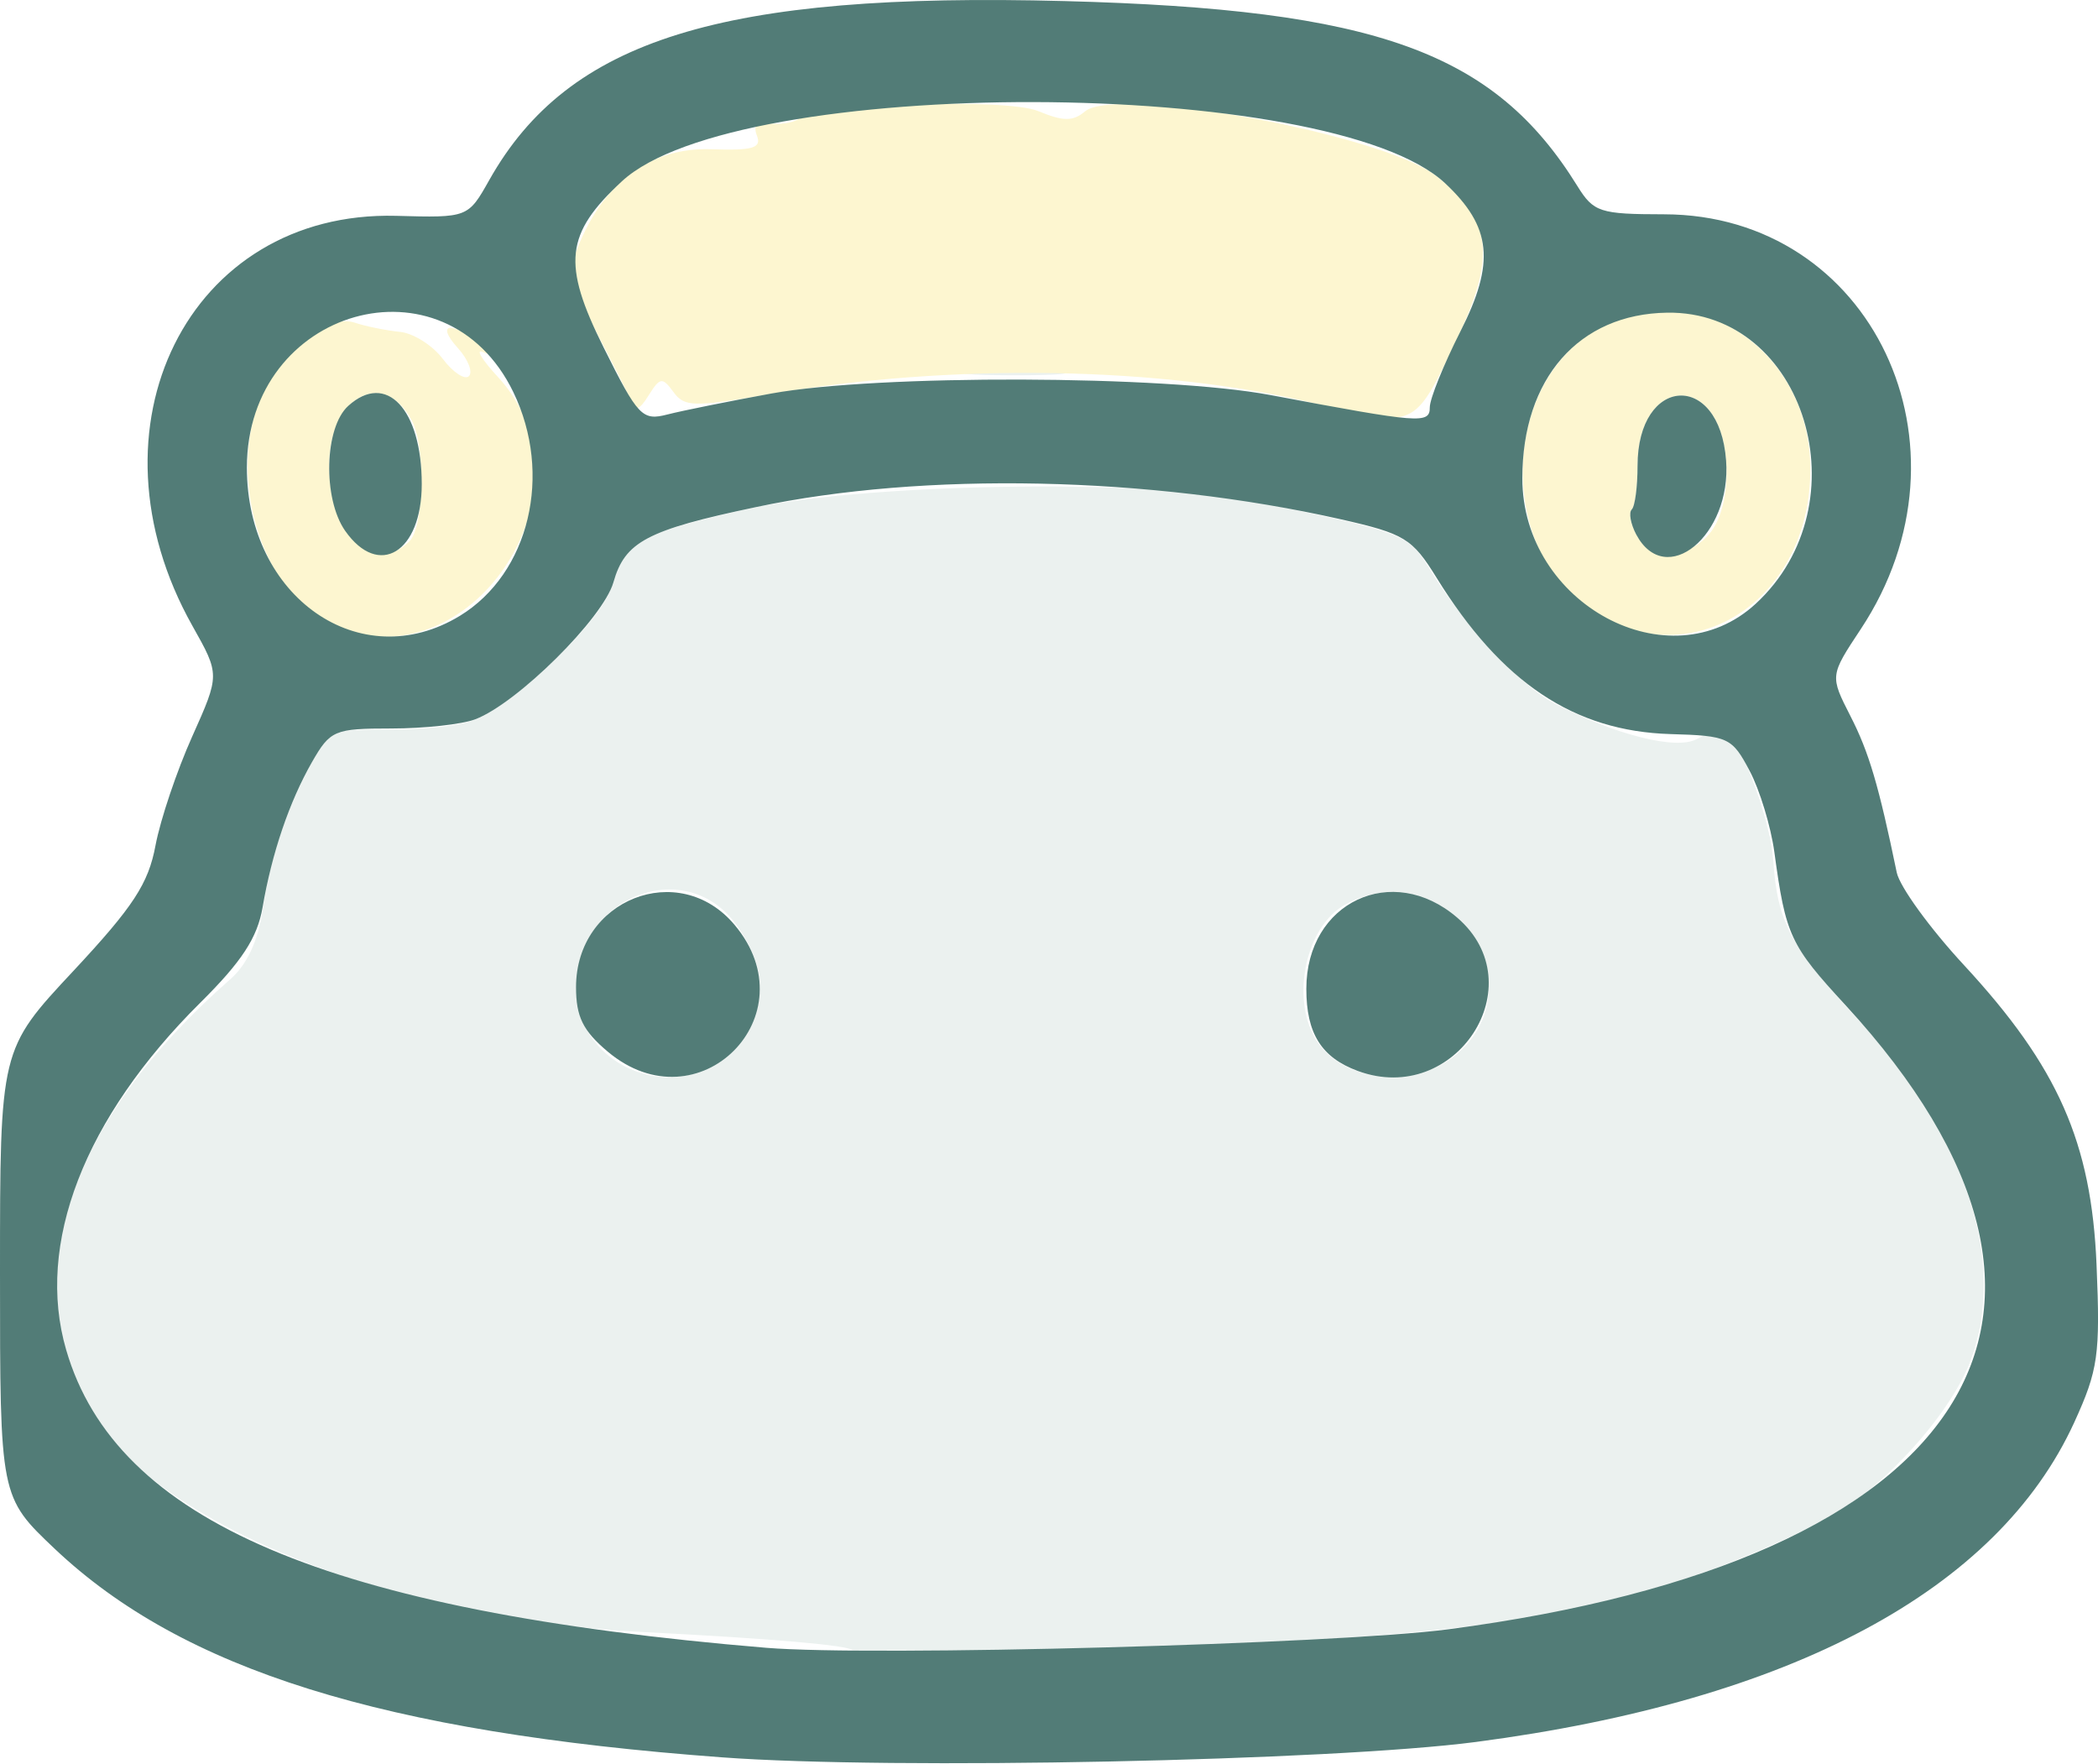
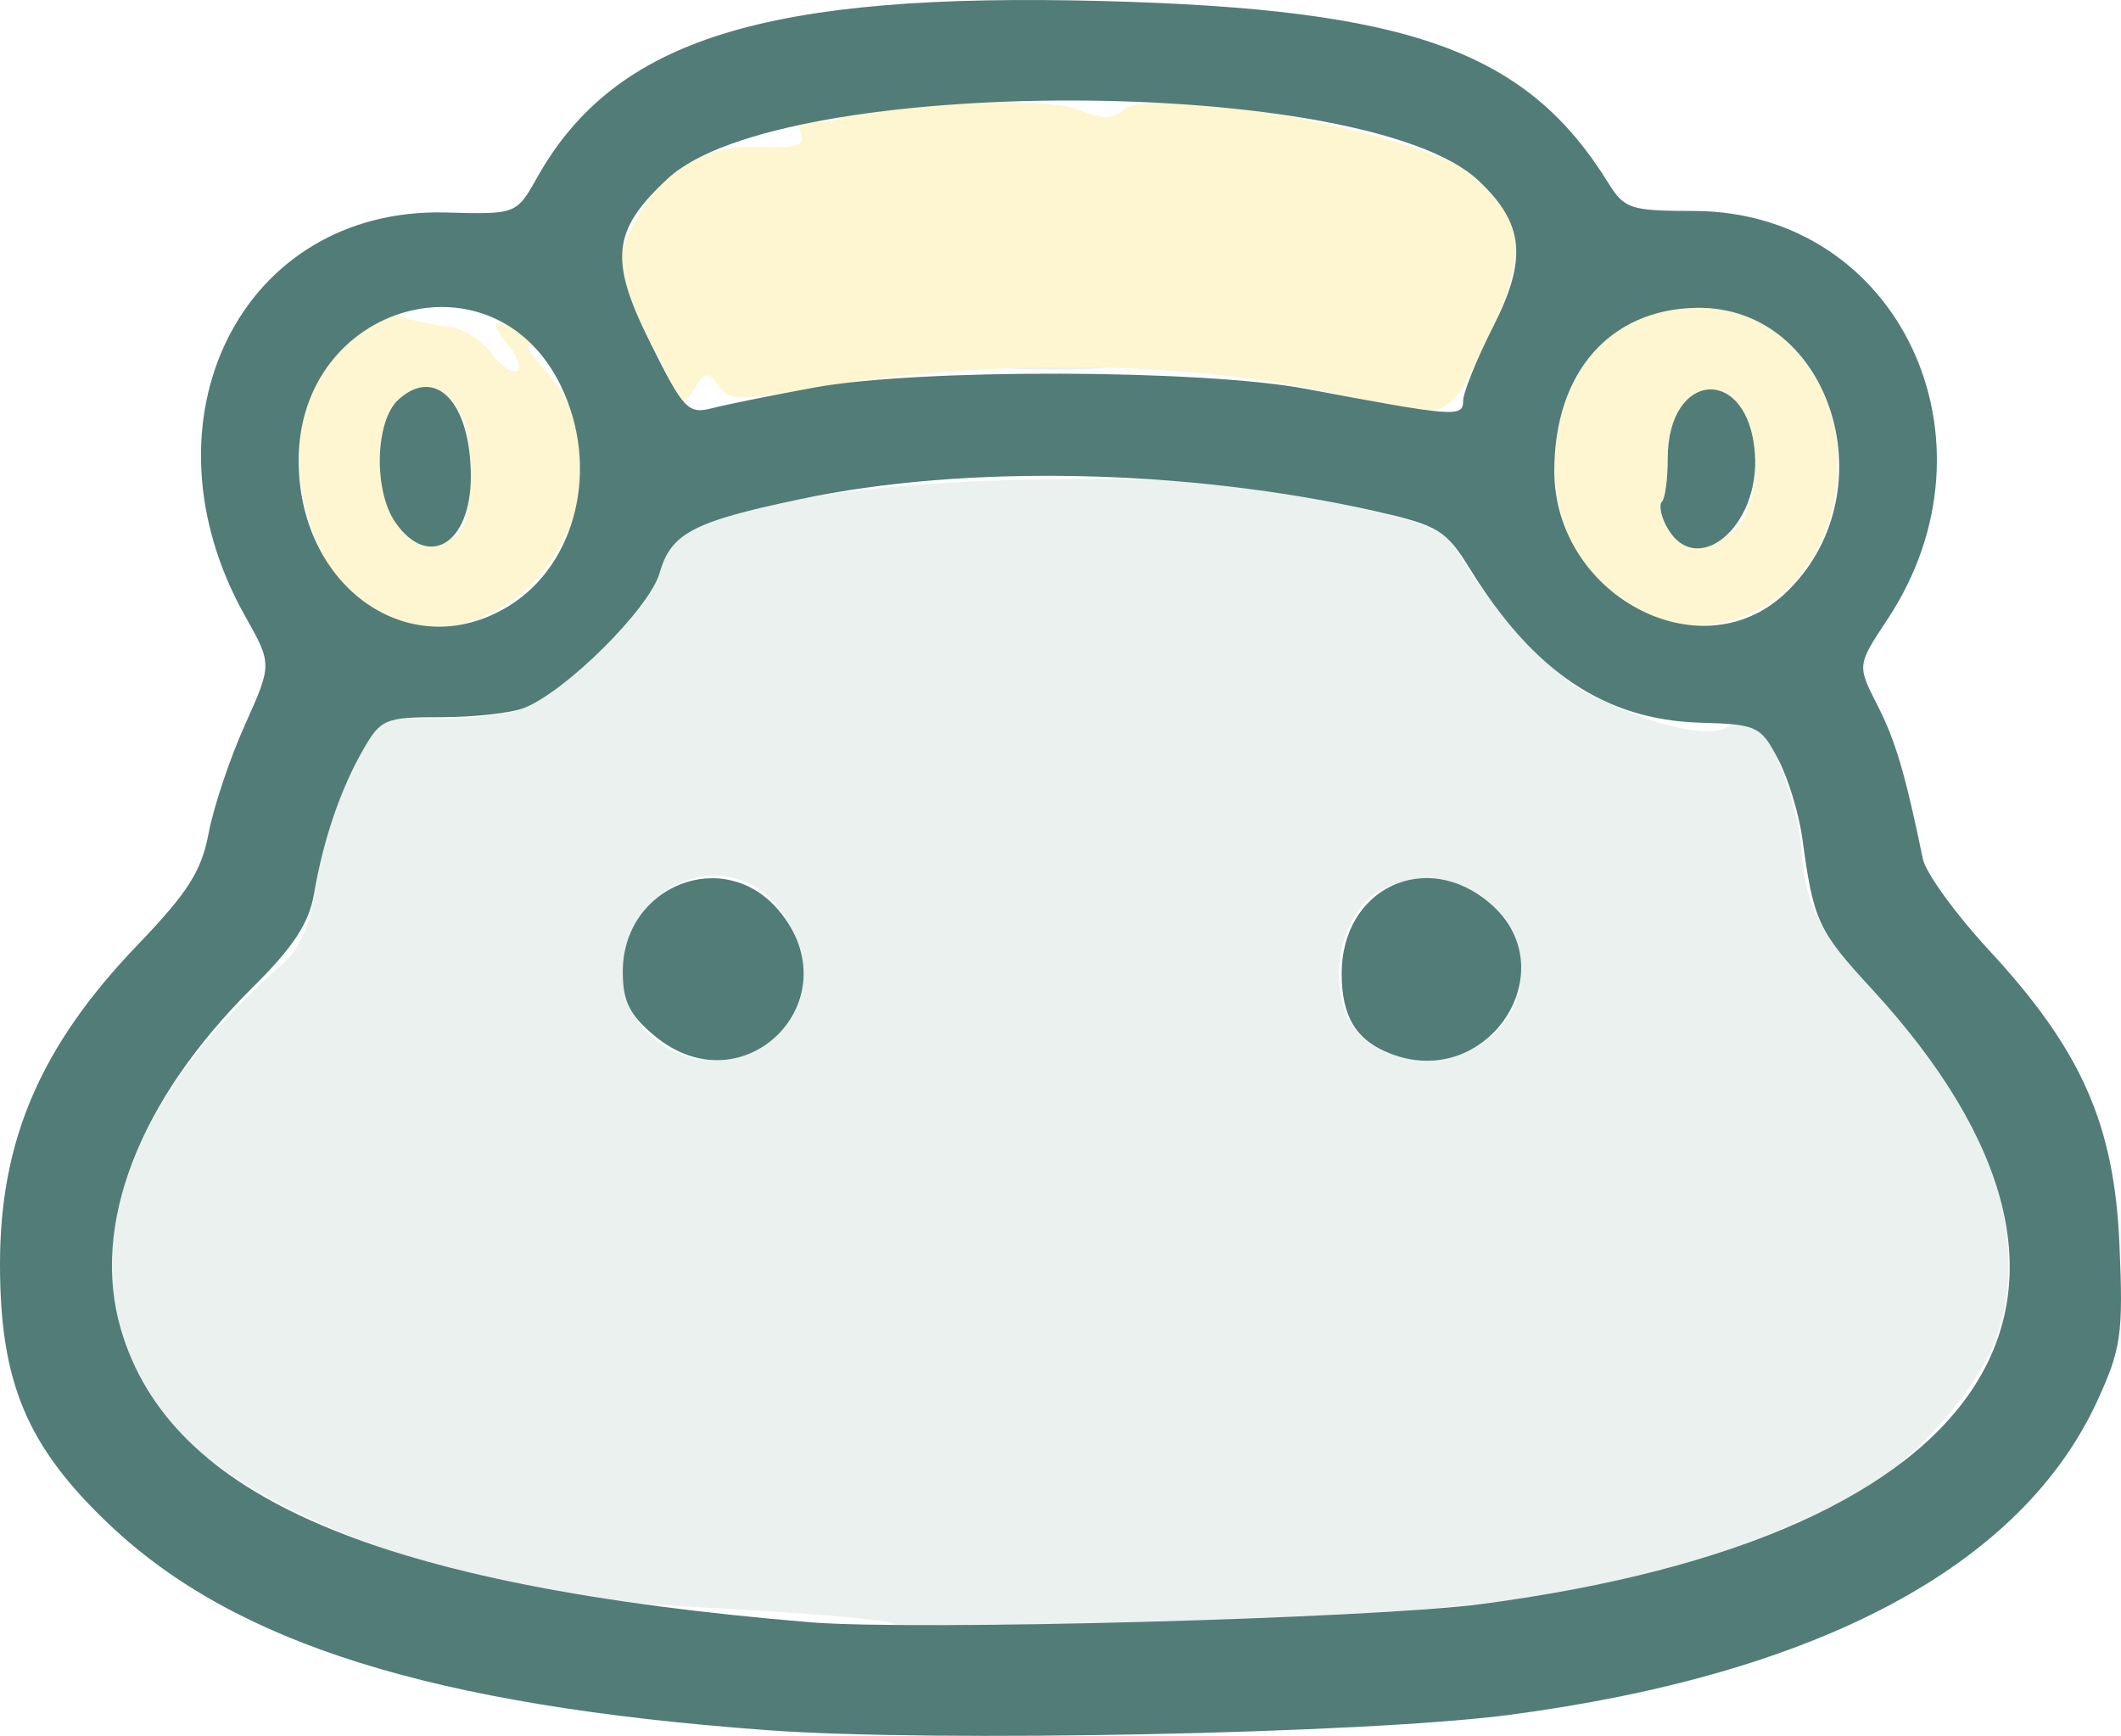
- <svg xmlns="http://www.w3.org/2000/svg" preserveAspectRatio="none" overflow="visible" style="display: block;" width="23.31" height="19.59" viewBox="0 0 23.31 19.59" fill="none">
+ <svg xmlns="http://www.w3.org/2000/svg" preserveAspectRatio="none" overflow="visible" style="display: block;" width="23.939" height="19.59" viewBox="0 0 23.939 19.59" fill="none">
  <g id="Group">
-     <path id="ì°ì²­ë¡ ì±ì" d="M9.477 18.336C9.423 18.279 8.568 18.205 7.143 18.133C4.322 17.992 1.629 16.893 0.958 15.608C0.197 14.15 0.775 12.442 2.56 10.879C2.744 10.718 2.866 10.455 2.918 10.11C3.007 9.512 3.177 9.003 3.463 8.468C3.651 8.117 3.691 8.1 4.315 8.107C4.677 8.111 5.101 8.064 5.258 8.003C5.739 7.816 6.72 6.86 6.799 6.499C6.902 6.029 7.039 5.95 8.242 5.668C9.506 5.372 12.698 5.311 13.886 5.56C15.666 5.933 15.638 5.922 15.91 6.362C16.277 6.957 16.902 7.624 17.269 7.814C17.949 8.166 18.621 8.335 18.849 8.213C18.971 8.148 19.098 8.094 19.133 8.094C19.29 8.094 19.667 9.067 19.702 9.56C19.75 10.25 19.886 10.504 20.643 11.326C21.855 12.643 22.309 14.03 21.888 15.133C21.651 15.751 20.845 16.619 20.229 16.916C18.413 17.791 17.17 18.071 14.4 18.231C12.605 18.334 9.537 18.399 9.477 18.336ZM8.161 11.628C8.525 11.196 8.537 10.797 8.2 10.302C7.645 9.486 6.414 9.944 6.405 10.97C6.395 11.879 7.577 12.323 8.161 11.628ZM16.191 11.707C17.109 10.917 16.03 9.47 14.954 10.046C14.481 10.3 14.322 11.18 14.67 11.621C14.998 12.038 15.757 12.08 16.191 11.707ZM10.832 4.125C11.101 4.101 11.512 4.101 11.746 4.125C11.979 4.15 11.76 4.17 11.257 4.17C10.754 4.168 10.562 4.149 10.832 4.125Z" fill-rule="evenodd" clip-rule="evenodd" fill="#EBF1EF" />
-     <path id="í¬ë¦¼ ì±ì" d="M3.771 6.984C2.947 6.684 2.499 5.354 2.901 4.396C3.11 3.894 3.634 3.485 3.938 3.584C4.066 3.627 4.294 3.672 4.442 3.687C4.591 3.701 4.806 3.836 4.92 3.988C5.034 4.139 5.165 4.224 5.21 4.179C5.256 4.133 5.2 3.992 5.087 3.867C4.84 3.595 5.005 3.56 5.321 3.816C5.443 3.916 5.466 3.959 5.371 3.914C5.277 3.868 5.349 3.99 5.53 4.186C6.653 5.391 5.299 7.543 3.771 6.984ZM17.869 6.906C16.721 6.387 16.578 4.478 17.632 3.728C18.699 2.968 20.113 3.814 20.114 5.212C20.114 6.565 18.99 7.413 17.869 6.906ZM4.549 6.014C4.713 5.85 4.73 4.963 4.575 4.671C4.259 4.082 3.657 4.411 3.657 5.172C3.657 5.934 4.157 6.406 4.549 6.014ZM19.033 5.875C19.146 5.702 19.201 5.418 19.178 5.117C19.105 4.117 18.194 4.173 18.194 5.176C18.194 5.406 18.166 5.624 18.13 5.66C18.094 5.695 18.117 5.82 18.179 5.938C18.343 6.243 18.815 6.208 19.033 5.875ZM14.629 4.487C12.915 4.069 10.587 4.029 8.522 4.384C7.707 4.524 7.603 4.522 7.482 4.355C7.359 4.188 7.334 4.191 7.209 4.389C7.102 4.562 7.058 4.574 7.007 4.447C6.97 4.359 6.794 4.008 6.615 3.668C6.314 3.096 6.302 3.022 6.445 2.686C6.739 1.998 7.253 1.635 7.902 1.658C8.367 1.674 8.463 1.645 8.41 1.507C8.366 1.391 8.408 1.348 8.544 1.37C8.654 1.388 8.8 1.367 8.87 1.324C9.138 1.154 11.178 1.086 11.537 1.235C11.815 1.35 11.921 1.35 12.056 1.237C12.407 0.947 15.37 1.493 15.96 1.957C16.584 2.447 16.629 2.851 16.166 3.812C15.709 4.763 15.727 4.755 14.629 4.487Z" fill-rule="evenodd" clip-rule="evenodd" fill="#FDF6D0" />
-     <path id="ì²­ë¡ ì¤ê³½" d="M8.021 19.525C4.254 19.247 2.031 18.552 0.61 17.21C0 16.632 0 16.632 0 14.147C0 11.66 0 11.66 0.816 10.787C1.481 10.074 1.649 9.818 1.728 9.392C1.782 9.106 1.965 8.563 2.135 8.184C2.443 7.496 2.443 7.496 2.138 6.954C0.897 4.747 2.094 2.339 4.4 2.398C5.2 2.42 5.2 2.42 5.438 1.997C6.317 0.439 8.016 -0.089 11.829 0.012C15.291 0.103 16.602 0.576 17.525 2.066C17.706 2.358 17.774 2.38 18.488 2.381C20.797 2.384 22.018 4.96 20.674 6.99C20.331 7.508 20.331 7.508 20.56 7.957C20.765 8.357 20.874 8.727 21.074 9.694C21.107 9.852 21.443 10.315 21.821 10.723C22.866 11.853 23.237 12.692 23.294 14.055C23.336 15.055 23.312 15.221 23.046 15.804C22.191 17.67 19.901 18.894 16.4 19.354C14.789 19.565 9.919 19.666 8.021 19.525ZM16.095 18.102C21.906 17.338 23.655 14.596 20.51 11.174C19.887 10.498 19.841 10.398 19.714 9.466C19.675 9.183 19.552 8.776 19.439 8.564C19.245 8.195 19.202 8.174 18.56 8.156C17.488 8.124 16.683 7.586 15.961 6.419C15.69 5.981 15.606 5.93 14.89 5.768C12.774 5.291 10.265 5.238 8.4 5.634C7.185 5.89 6.944 6.018 6.815 6.471C6.701 6.87 5.746 7.815 5.28 7.992C5.134 8.048 4.713 8.094 4.346 8.094C3.714 8.094 3.669 8.114 3.467 8.466C3.214 8.91 3.021 9.476 2.917 10.084C2.859 10.419 2.686 10.684 2.226 11.14C0.936 12.42 0.393 13.823 0.735 14.997C1.288 16.901 3.643 17.903 8.514 18.308C9.701 18.406 14.842 18.267 16.095 18.102ZM6.752 11.684C6.477 11.453 6.4 11.296 6.4 10.968C6.4 9.992 7.544 9.541 8.161 10.275C9.009 11.282 7.759 12.532 6.752 11.684ZM15.086 11.899C14.682 11.75 14.514 11.483 14.514 10.986C14.514 10.023 15.469 9.574 16.191 10.196C17.056 10.941 16.175 12.299 15.086 11.899ZM5.11 6.842C5.882 6.37 6.145 5.269 5.703 4.356C4.946 2.794 2.744 3.419 2.743 5.195C2.743 6.637 4.005 7.515 5.11 6.842ZM19.507 6.708C20.71 5.599 20.056 3.451 18.523 3.474C17.542 3.488 16.914 4.205 16.914 5.314C16.914 6.712 18.549 7.591 19.507 6.708ZM3.835 5.898C3.584 5.539 3.603 4.749 3.87 4.509C4.291 4.127 4.686 4.546 4.686 5.378C4.686 6.138 4.208 6.429 3.835 5.898ZM18.179 5.938C18.117 5.82 18.094 5.695 18.13 5.66C18.166 5.624 18.194 5.406 18.194 5.176C18.194 4.173 19.105 4.117 19.178 5.117C19.24 5.949 18.507 6.551 18.179 5.938ZM8.571 4.372C9.75 4.158 12.944 4.168 14.114 4.389C15.786 4.704 15.886 4.712 15.886 4.525C15.886 4.431 16.039 4.052 16.226 3.682C16.614 2.918 16.573 2.52 16.057 2.037C14.789 0.845 8.187 0.829 6.909 2.015C6.28 2.598 6.243 2.931 6.706 3.859C7.089 4.629 7.136 4.677 7.416 4.605C7.579 4.563 8.101 4.458 8.571 4.372Z" fill-rule="evenodd" clip-rule="evenodd" fill="#527C77" />
+     <path id="ì°ì²­ë¡ ì±ì" d="M10.105 18.336C10.051 18.279 9.197 18.205 7.771 18.133C4.951 17.992 2.257 16.893 1.586 15.608C0.825 14.15 1.403 12.442 3.189 10.879C3.373 10.718 3.495 10.455 3.546 10.11C3.635 9.512 3.806 9.003 4.091 8.468C4.28 8.117 4.32 8.1 4.944 8.107C5.305 8.111 5.729 8.064 5.887 8.003C6.368 7.816 7.349 6.86 7.427 6.499C7.53 6.029 7.667 5.95 8.871 5.668C10.135 5.372 13.327 5.311 14.514 5.56C16.295 5.933 16.266 5.922 16.538 6.362C16.905 6.957 17.53 7.624 17.897 7.814C18.577 8.166 19.249 8.335 19.478 8.213C19.6 8.148 19.727 8.094 19.761 8.094C19.919 8.094 20.296 9.067 20.33 9.56C20.378 10.25 20.514 10.504 21.272 11.326C22.483 12.643 22.937 14.03 22.517 15.133C22.28 15.751 21.473 16.619 20.857 16.916C19.041 17.791 17.799 18.071 15.029 18.231C13.233 18.334 10.166 18.399 10.105 18.336ZM8.79 11.628C9.153 11.196 9.166 10.797 8.829 10.302C8.273 9.486 7.042 9.944 7.033 10.97C7.024 11.879 8.206 12.323 8.79 11.628ZM16.819 11.707C17.737 10.917 16.658 9.47 15.583 10.046C15.11 10.3 14.951 11.18 15.298 11.621C15.626 12.038 16.385 12.08 16.819 11.707ZM11.461 4.125C11.729 4.101 12.141 4.101 12.375 4.125C12.608 4.15 12.389 4.17 11.886 4.17C11.383 4.168 11.191 4.149 11.461 4.125Z" fill-rule="evenodd" clip-rule="evenodd" fill="#EBF1EF" />
+     <path id="í¬ë¦¼ ì±ì" d="M4.4 6.984C3.576 6.684 3.128 5.354 3.529 4.396C3.738 3.894 4.263 3.485 4.567 3.584C4.695 3.627 4.922 3.672 5.071 3.687C5.219 3.701 5.434 3.836 5.549 3.988C5.663 4.139 5.793 4.224 5.839 4.179C5.885 4.133 5.829 3.992 5.715 3.867C5.469 3.595 5.633 3.56 5.95 3.816C6.072 3.916 6.095 3.959 6 3.914C5.905 3.868 5.977 3.99 6.159 4.186C7.281 5.391 5.928 7.543 4.4 6.984ZM18.497 6.906C17.35 6.387 17.207 4.478 18.261 3.728C19.328 2.968 20.742 3.814 20.743 5.212C20.743 6.565 19.618 7.413 18.497 6.906ZM5.177 6.014C5.342 5.85 5.359 4.963 5.203 4.671C4.888 4.082 4.286 4.411 4.286 5.172C4.286 5.934 4.785 6.406 5.177 6.014ZM19.662 5.875C19.775 5.702 19.83 5.418 19.807 5.117C19.734 4.117 18.823 4.173 18.823 5.176C18.823 5.406 18.794 5.624 18.759 5.66C18.722 5.695 18.745 5.82 18.808 5.938C18.971 6.243 19.443 6.208 19.662 5.875ZM15.257 4.487C13.544 4.069 11.216 4.029 9.151 4.384C8.336 4.524 8.232 4.522 8.111 4.355C7.987 4.188 7.962 4.191 7.838 4.389C7.73 4.562 7.687 4.574 7.635 4.447C7.599 4.359 7.423 4.008 7.243 3.668C6.943 3.096 6.93 3.022 7.073 2.686C7.368 1.998 7.881 1.635 8.53 1.658C8.995 1.674 9.091 1.645 9.039 1.507C8.994 1.391 9.037 1.348 9.173 1.37C9.282 1.388 9.429 1.367 9.498 1.324C9.767 1.154 11.807 1.086 12.166 1.235C12.443 1.35 12.55 1.35 12.685 1.237C13.035 0.947 15.999 1.493 16.589 1.957C17.213 2.447 17.257 2.851 16.794 3.812C16.337 4.763 16.355 4.755 15.257 4.487Z" fill-rule="evenodd" clip-rule="evenodd" fill="#FDF6D0" />
+     <path id="ì²­ë¡ ì¤ê³½" d="M8.649 19.525C4.882 19.247 2.659 18.552 1.24 17.211C0.304 16.325 0 15.604 0 14.266C0 12.867 0.459 11.803 1.555 10.662C2.122 10.071 2.275 9.83 2.355 9.402C2.41 9.11 2.593 8.563 2.763 8.184C3.072 7.496 3.072 7.496 2.767 6.954C1.526 4.747 2.722 2.339 5.029 2.398C5.829 2.42 5.829 2.42 6.066 1.997C6.945 0.439 8.645 -0.089 12.457 0.012C15.92 0.103 17.231 0.576 18.153 2.066C18.335 2.358 18.402 2.38 19.117 2.381C21.425 2.384 22.647 4.96 21.303 6.99C20.96 7.508 20.96 7.508 21.189 7.957C21.393 8.357 21.503 8.727 21.703 9.694C21.736 9.852 22.072 10.315 22.449 10.723C23.495 11.853 23.865 12.692 23.922 14.055C23.965 15.055 23.941 15.221 23.674 15.804C22.819 17.67 20.529 18.894 17.029 19.354C15.417 19.565 10.547 19.666 8.649 19.525ZM16.723 18.102C22.535 17.338 24.283 14.596 21.138 11.174C20.515 10.498 20.47 10.398 20.343 9.466C20.304 9.183 20.181 8.776 20.067 8.564C19.873 8.195 19.831 8.174 19.189 8.156C18.117 8.124 17.312 7.586 16.59 6.419C16.319 5.981 16.234 5.93 15.519 5.768C13.402 5.291 10.894 5.238 9.029 5.634C7.814 5.89 7.573 6.018 7.443 6.471C7.329 6.87 6.375 7.815 5.909 7.992C5.762 8.048 5.342 8.094 4.975 8.094C4.343 8.094 4.297 8.114 4.096 8.466C3.842 8.91 3.649 9.476 3.545 10.084C3.488 10.419 3.314 10.684 2.855 11.14C1.565 12.42 1.022 13.823 1.363 14.997C1.917 16.901 4.272 17.903 9.143 18.308C10.329 18.406 15.471 18.267 16.723 18.102ZM7.381 11.684C7.105 11.453 7.029 11.296 7.029 10.968C7.029 9.992 8.173 9.541 8.79 10.275C9.638 11.282 8.387 12.532 7.381 11.684ZM15.714 11.899C15.311 11.75 15.143 11.483 15.143 10.986C15.143 10.023 16.097 9.574 16.819 10.196C17.685 10.941 16.803 12.299 15.714 11.899ZM5.738 6.842C6.511 6.37 6.774 5.269 6.331 4.356C5.575 2.794 3.373 3.419 3.371 5.195C3.371 6.637 4.633 7.515 5.738 6.842ZM20.136 6.708C21.338 5.599 20.685 3.451 19.152 3.474C18.17 3.488 17.543 4.205 17.543 5.314C17.543 6.712 19.177 7.591 20.136 6.708ZM4.464 5.898C4.213 5.539 4.232 4.749 4.498 4.509C4.92 4.127 5.314 4.546 5.314 5.378C5.314 6.138 4.837 6.429 4.464 5.898ZM18.808 5.938C18.745 5.82 18.722 5.695 18.759 5.66C18.794 5.624 18.823 5.406 18.823 5.176C18.823 4.173 19.734 4.117 19.807 5.117C19.869 5.949 19.136 6.551 18.808 5.938ZM9.2 4.372C10.378 4.158 13.573 4.168 14.743 4.389C16.415 4.704 16.514 4.712 16.514 4.525C16.514 4.431 16.667 4.052 16.855 3.682C17.242 2.918 17.201 2.52 16.686 2.037C15.417 0.845 8.816 0.829 7.537 2.015C6.909 2.598 6.872 2.931 7.335 3.859C7.718 4.629 7.765 4.677 8.045 4.605C8.208 4.563 8.729 4.458 9.2 4.372Z" fill-rule="evenodd" clip-rule="evenodd" fill="#527C77" />
  </g>
</svg>
